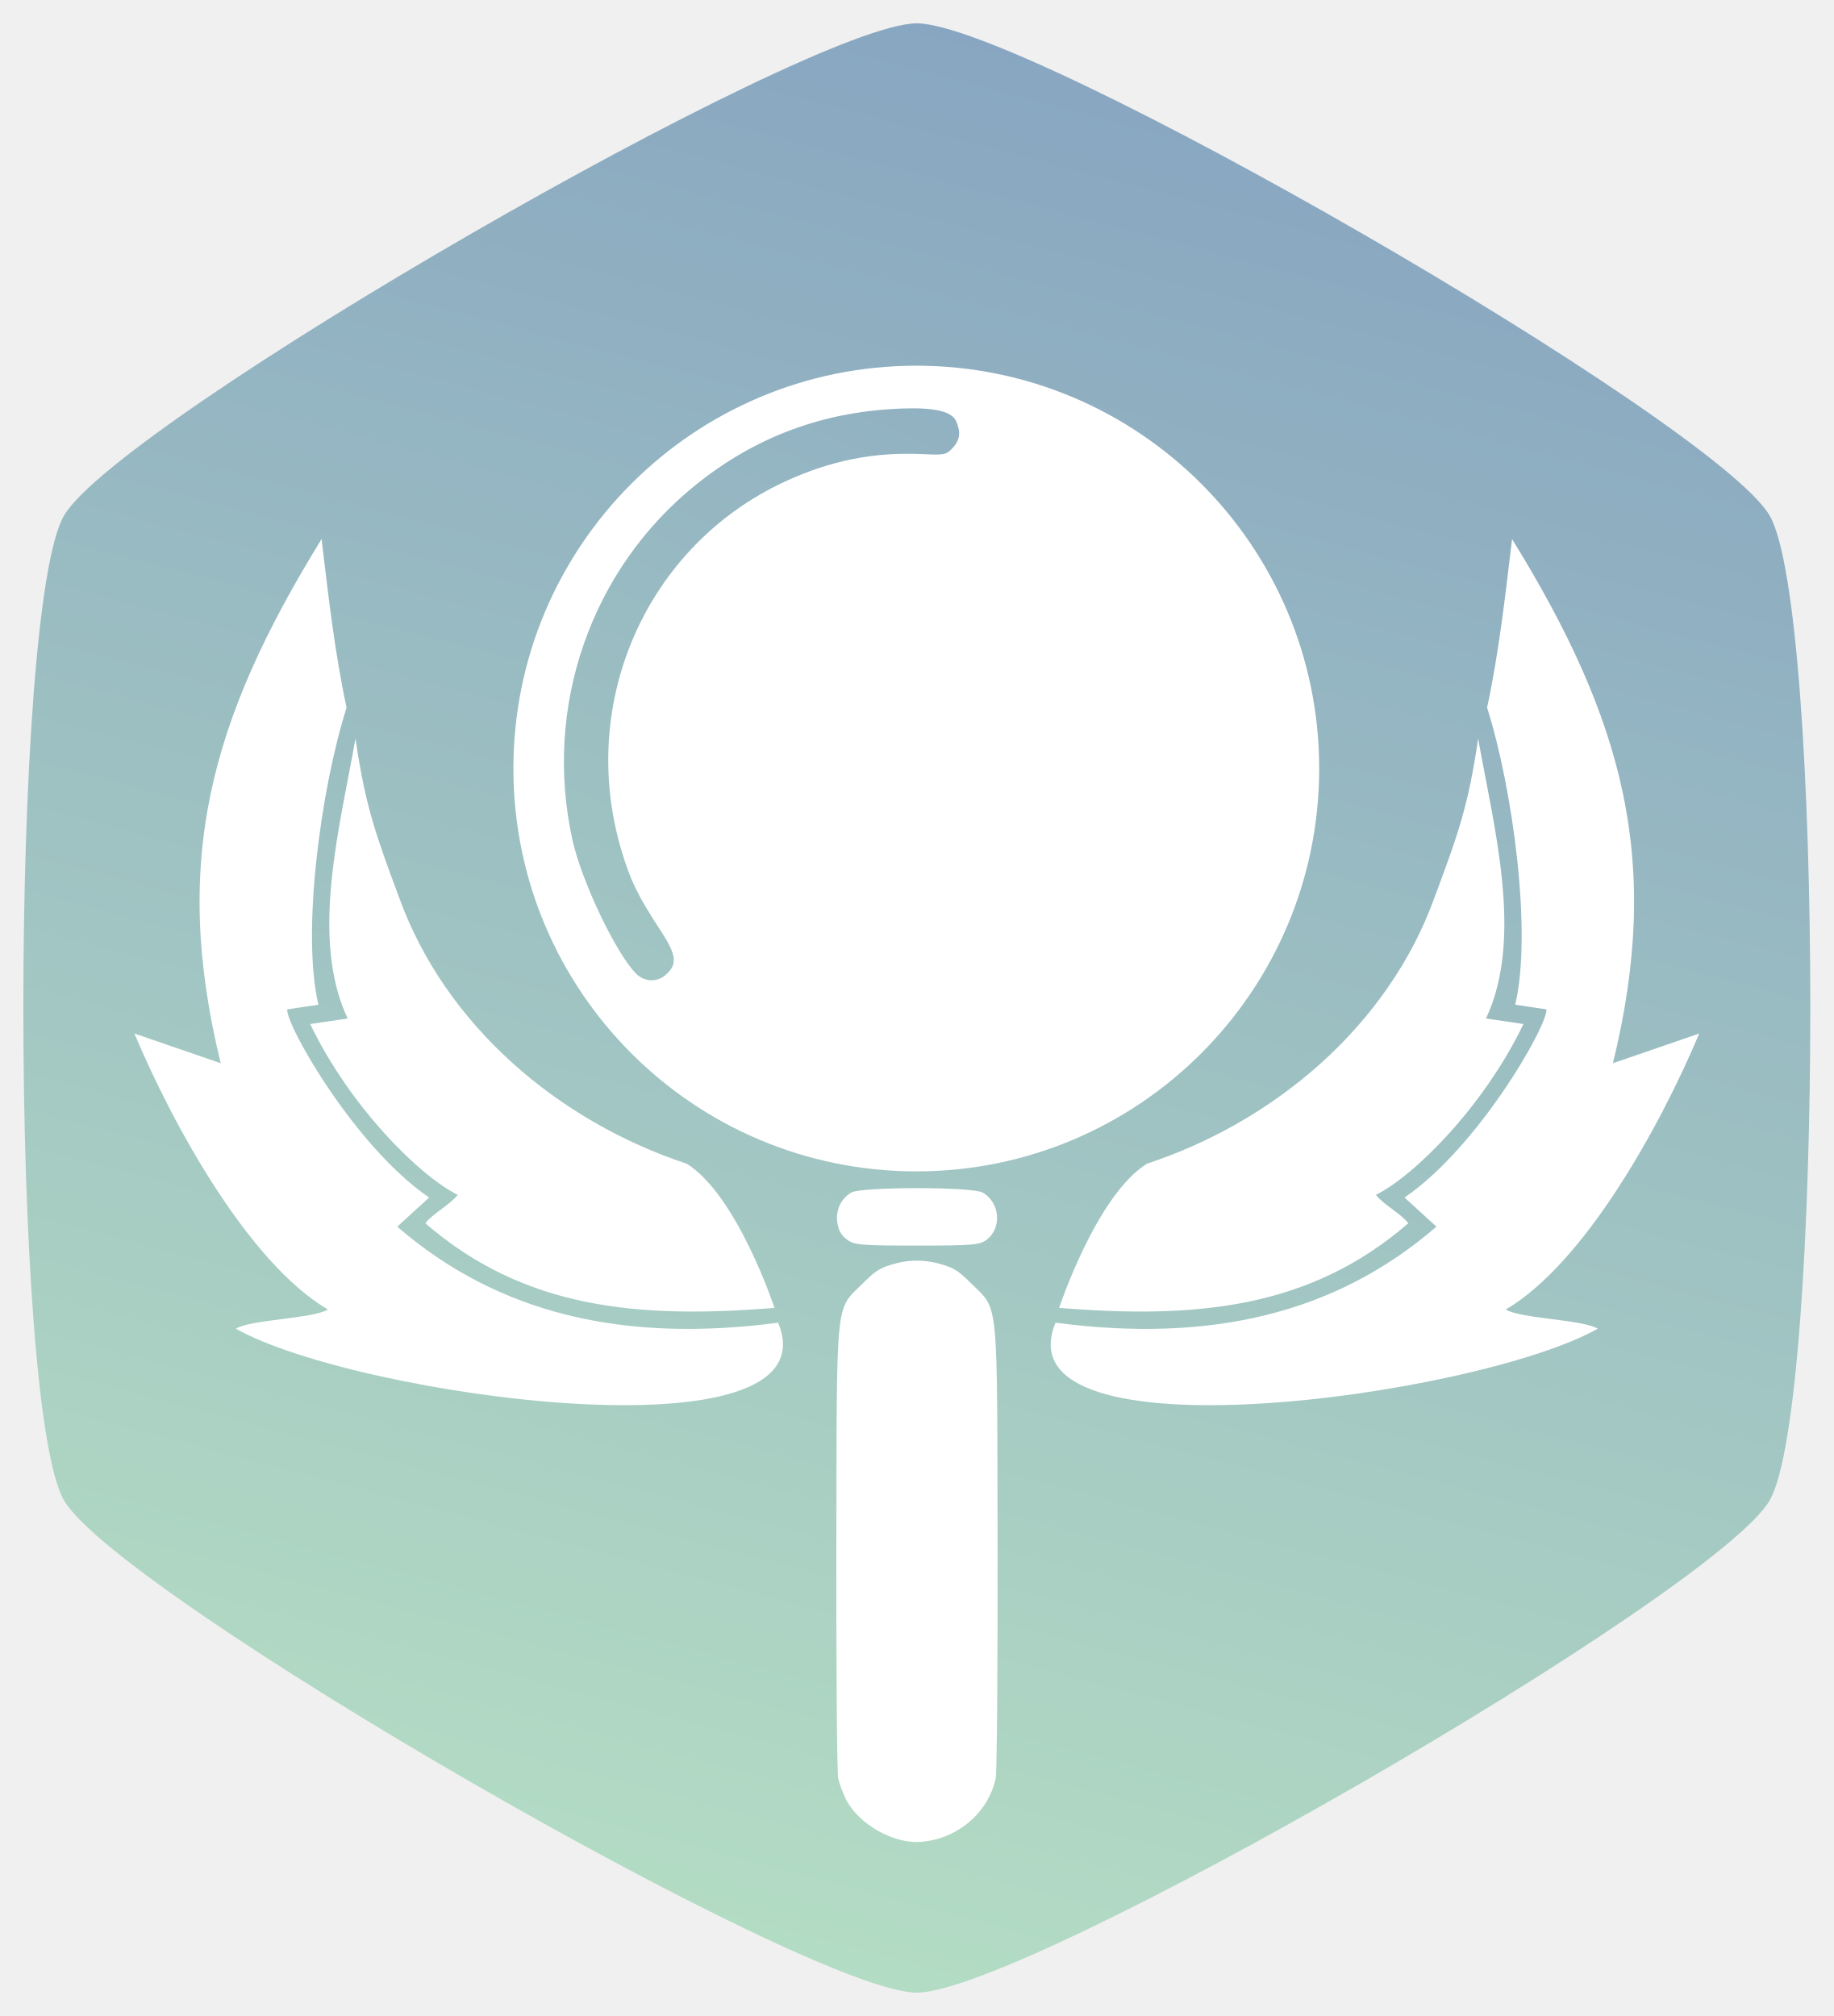
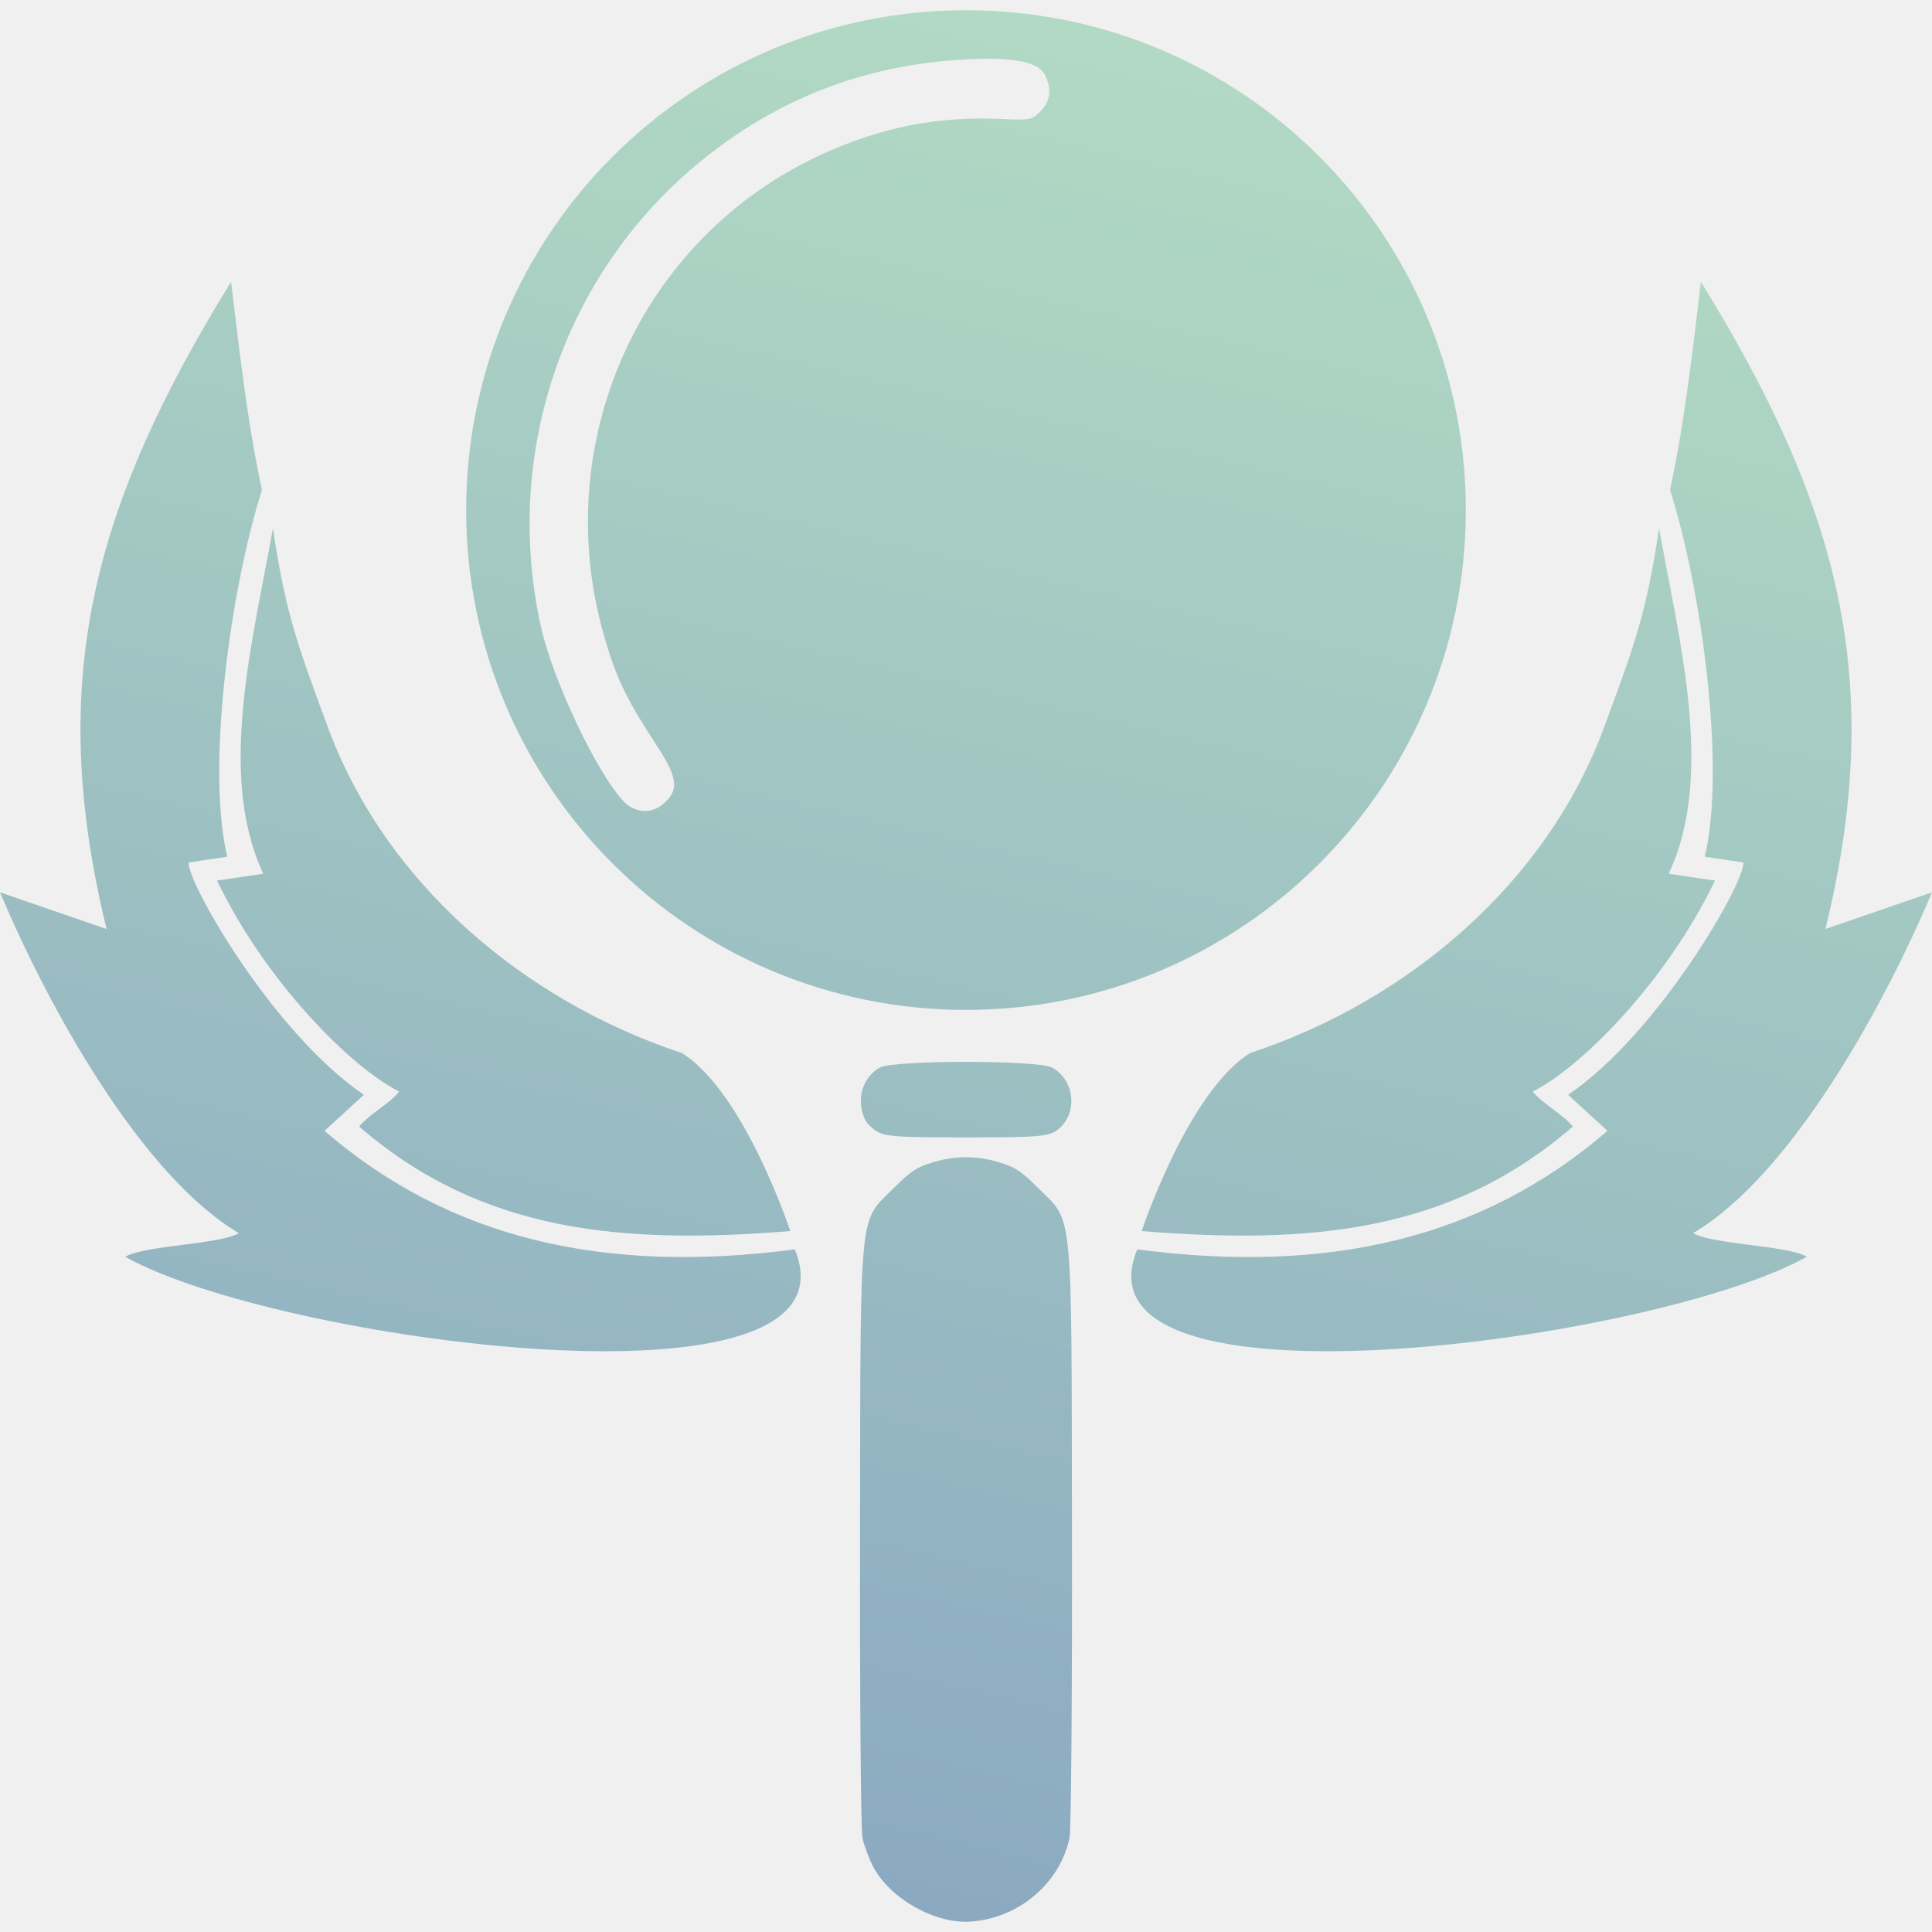
- <svg xmlns="http://www.w3.org/2000/svg" xmlns:xlink="http://www.w3.org/1999/xlink" width="308.582mm" height="339.316mm" viewBox="0 0 308.582 339.316" version="1.1" id="svg5" xml:space="preserve">
+ <svg xmlns="http://www.w3.org/2000/svg" xmlns:xlink="http://www.w3.org/1999/xlink" width="248.982mm" height="248.982mm" viewBox="0 0 248.982 248.982" version="1.1" id="svg5" xml:space="preserve">
  <defs id="defs2">
-     <linearGradient id="linearGradient110">
-       <stop style="stop-color:#eebb1b;stop-opacity:1;" offset="0" id="stop111" />
-       <stop style="stop-color:#77ad72;stop-opacity:1;" offset="0.156" id="stop115" />
-       <stop style="stop-color:#65a0c2;stop-opacity:1;" offset="0.375" id="stop114" />
-       <stop style="stop-color:#9882c9;stop-opacity:1;" offset="0.615" id="stop113" />
-       <stop style="stop-color:#cd6ea0;stop-opacity:1;" offset="0.813" id="stop112" />
-       <stop style="stop-color:#ed7f77;stop-opacity:1;" offset="1" id="stop110" />
-     </linearGradient>
    <linearGradient id="linearGradient2800">
      <stop style="stop-color:#88a6c1;stop-opacity:1" offset="0" id="stop2796" />
      <stop style="stop-color:#b8e2c4;stop-opacity:1;" offset="1" id="stop2798" />
    </linearGradient>
    <linearGradient id="linearGradient2794">
      <stop style="stop-color:#88a6c1;stop-opacity:1" offset="0" id="stop2790" />
      <stop style="stop-color:#b8e2c4;stop-opacity:1;" offset="1" id="stop2792" />
    </linearGradient>
    <linearGradient id="linearGradient2788">
      <stop style="stop-color:#88a6c1;stop-opacity:1" offset="0" id="stop2784" />
      <stop style="stop-color:#b8e2c4;stop-opacity:1;" offset="1" id="stop2786" />
    </linearGradient>
    <linearGradient id="linearGradient2782">
      <stop style="stop-color:#88a6c1;stop-opacity:1" offset="0" id="stop2778" />
      <stop style="stop-color:#b8e2c4;stop-opacity:1;" offset="1" id="stop2780" />
    </linearGradient>
    <linearGradient id="linearGradient29924">
      <stop style="stop-color:#88c19c;stop-opacity:1" offset="0" id="stop29920" />
      <stop style="stop-color:#ceb8e2;stop-opacity:1;" offset="1" id="stop29922" />
    </linearGradient>
    <linearGradient id="linearGradient25008">
      <stop style="stop-color:#88c19c;stop-opacity:1" offset="0" id="stop28056" />
      <stop style="stop-color:#e2bcb8;stop-opacity:1;" offset="1" id="stop28058" />
    </linearGradient>
    <linearGradient id="linearGradient25008-1">
      <stop style="stop-color:#88c19c;stop-opacity:1" offset="0" id="stop25004" />
      <stop style="stop-color:#e2bcb8;stop-opacity:1;" offset="1" id="stop25006" />
    </linearGradient>
    <filter style="color-interpolation-filters:sRGB" id="filter14936" x="-0.09" y="-0.057" width="1.2" height="1.121">
      <feFlood flood-opacity="0.498" flood-color="rgb(0,0,0)" result="flood" id="feFlood14926" />
      <feComposite in="flood" in2="SourceGraphic" operator="in" result="composite1" id="feComposite14928" />
      <feGaussianBlur in="composite1" stdDeviation="0.8" result="blur" id="feGaussianBlur14930" />
      <feOffset dx="1.8" dy="0.9" result="offset" id="feOffset14932" />
      <feComposite in="SourceGraphic" in2="offset" operator="over" result="composite2" id="feComposite14934" />
    </filter>
    <filter style="color-interpolation-filters:sRGB" id="filter17275" x="-0.308" y="-0.096" width="1.691" height="1.203">
      <feFlood flood-opacity="0.278" flood-color="rgb(0,0,0)" result="flood" id="feFlood17265" />
      <feComposite in="flood" in2="SourceGraphic" operator="in" result="composite1" id="feComposite17267" />
      <feGaussianBlur in="composite1" stdDeviation="0.8" result="blur" id="feGaussianBlur17269" />
      <feOffset dx="1.8" dy="0.9" result="offset" id="feOffset17271" />
      <feComposite in="SourceGraphic" in2="offset" operator="over" result="composite2" id="feComposite17273" />
    </filter>
    <filter style="color-interpolation-filters:sRGB" id="filter17287" x="-0.397" y="-0.126" width="1.89" height="1.268">
      <feFlood flood-opacity="0.278" flood-color="rgb(0,0,0)" result="flood" id="feFlood17277" />
      <feComposite in="flood" in2="SourceGraphic" operator="in" result="composite1" id="feComposite17279" />
      <feGaussianBlur in="composite1" stdDeviation="0.8" result="blur" id="feGaussianBlur17281" />
      <feOffset dx="1.8" dy="0.9" result="offset" id="feOffset17283" />
      <feComposite in="SourceGraphic" in2="offset" operator="over" result="composite2" id="feComposite17285" />
    </filter>
    <filter style="color-interpolation-filters:sRGB" id="filter17299" x="-0.451" y="-0.15" width="2.011" height="1.318">
      <feFlood flood-opacity="0.278" flood-color="rgb(0,0,0)" result="flood" id="feFlood17289" />
      <feComposite in="flood" in2="SourceGraphic" operator="in" result="composite1" id="feComposite17291" />
      <feGaussianBlur in="composite1" stdDeviation="0.8" result="blur" id="feGaussianBlur17293" />
      <feOffset dx="1.8" dy="0.9" result="offset" id="feOffset17295" />
      <feComposite in="SourceGraphic" in2="offset" operator="over" result="composite2" id="feComposite17297" />
    </filter>
    <filter style="color-interpolation-filters:sRGB" id="filter17311" x="-0.588" y="-0.204" width="2.317" height="1.432">
      <feFlood flood-opacity="0.278" flood-color="rgb(0,0,0)" result="flood" id="feFlood17301" />
      <feComposite in="flood" in2="SourceGraphic" operator="in" result="composite1" id="feComposite17303" />
      <feGaussianBlur in="composite1" stdDeviation="0.8" result="blur" id="feGaussianBlur17305" />
      <feOffset dx="1.8" dy="0.9" result="offset" id="feOffset17307" />
      <feComposite in="SourceGraphic" in2="offset" operator="over" result="composite2" id="feComposite17309" />
    </filter>
-     <linearGradient xlink:href="#linearGradient2788" id="linearGradient6" x1="259.422" y1="834.545" x2="168.47" y2="1178.503" gradientUnits="userSpaceOnUse" />
-     <linearGradient xlink:href="#linearGradient110" id="linearGradient2" x1="306.155" y1="797.807" x2="240.447" y2="1133.398" gradientUnits="userSpaceOnUse" />
-     <linearGradient xlink:href="#linearGradient2788" id="linearGradient101" x1="236.499" y1="789.603" x2="227.48" y2="1060.297" gradientUnits="userSpaceOnUse" gradientTransform="matrix(1.067244,0.4154411,-0.4303734,1.105605,361.7776,-206.9619)" />
+     <linearGradient xlink:href="#linearGradient2800" id="linearGradient2" x1="133.735" y1="945.065" x2="397.082" y2="945.065" gradientUnits="userSpaceOnUse" />
+     <linearGradient xlink:href="#linearGradient2800" id="linearGradient6" gradientUnits="userSpaceOnUse" x1="225.209" y1="1078.499" x2="293.021" y2="786.455" gradientTransform="matrix(1.006908,0,0,1.006908,-10.72916,-7.386587)" />
  </defs>
-   <g id="layer1" transform="translate(-91.90066,-828.598)">
-     <path id="path49" style="fill:url(#linearGradient6);stroke:none;stroke-width:7.86;stroke-linecap:round;stroke-linejoin:round;stroke-miterlimit:1.5;stroke-dasharray:none;stroke-opacity:1;paint-order:normal" d="m 246.191,832.528 c -18.23,0 -134.41,67.076 -143.525,82.864 -9.115,15.788 -9.115,149.94 0,165.728 9.115,15.788 125.295,82.864 143.525,82.864 18.23,0 134.41,-67.076 143.525,-82.864 9.115,-15.788 9.115,-149.94 0,-165.728 -9.115,-15.788 -125.295,-82.864 -143.525,-82.864 z" />
+   <g id="layer1" transform="translate(-112.8281,-892.2901)">
    <g id="g24" style="fill:#ffffff;fill-opacity:1" transform="matrix(0.9447725,0,0,0.9447725,-253.0008,116.5271)" />
-     <g id="g15" transform="translate(-19.21691,69.32504)" style="fill:url(#linearGradient2);stroke:none;stroke-width:2.058;stroke-linecap:round;stroke-linejoin:round;stroke-dasharray:none;paint-order:normal">
-       <path id="path5" style="fill:#ffffff;fill-opacity:1;stroke:none;stroke-width:2.275;stroke-linecap:round;stroke-linejoin:round;stroke-dasharray:none;paint-order:normal" d="m 165.235,850 c -18.827,30.537 -25.272,54.319 -16.971,88.227 L 133.735,933.226 c 6.641,15.787 19.343,38.681 32.564,46.454 -2.571,1.562 -12.922,1.665 -15.493,3.226 20.338,11.453 100.993,22.525 91.26,-1.007 -25.976,3.421 -47.057,-1.448 -64.1,-16.161 2.18,-1.976 3.19,-2.931 5.37,-4.907 -12.421,-8.463 -24.106,-28.973 -23.885,-31.671 l 5.257,-0.783 c -2.882,-12.106 0.4,-36.319 4.733,-50.006 -2.016,-9.356 -3.064,-18.88 -4.206,-28.371 z m 200.347,0 c -1.142,9.491 -2.189,19.015 -4.205,28.371 4.333,13.687 7.614,37.9 4.732,50.006 l 5.258,0.783 c 0.221,2.698 -11.465,23.208 -23.886,31.671 2.18,1.976 3.191,2.931 5.371,4.907 -17.044,14.713 -38.125,19.582 -64.101,16.161 -9.733,23.531 70.922,12.46 91.26,1.007 -2.571,-1.562 -12.922,-1.665 -15.493,-3.226 13.221,-7.773 25.923,-30.667 32.565,-46.454 l -14.528,5.002 c 8.3,-33.908 1.855,-57.69 -16.972,-88.227 z m -194.639,33.574 c -2.67,15.077 -7.683,33.621 -1.318,47.125 l -6.307,0.931 c 6.655,13.876 18.39,25.565 24.83,28.749 -1.207,1.598 -4.243,3.186 -5.45,4.784 16.634,14.396 35.728,16.108 58.76,14.241 0,0 -6.271,-18.979 -14.78,-24.267 -21.496,-7.097 -40.599,-23.209 -48.396,-44.814 -3.948,-10.621 -5.683,-15.361 -7.339,-26.747 z m 188.931,0 c -1.656,11.386 -3.392,16.126 -7.339,26.747 -7.797,21.605 -26.899,37.717 -48.395,44.814 -8.509,5.288 -14.781,24.267 -14.781,24.267 23.031,1.867 42.126,0.156 58.76,-14.241 -1.207,-1.598 -4.244,-3.186 -5.451,-4.784 6.44,-3.183 18.176,-14.873 24.831,-28.749 l -6.307,-0.931 c 6.365,-13.503 1.352,-32.047 -1.318,-47.125 z" />
-       <circle style="fill:#ffffff;fill-opacity:1;stroke:#ffffff;stroke-width:7.662;stroke-linecap:round;stroke-linejoin:round;stroke-dasharray:none;stroke-opacity:1;paint-order:markers stroke fill" id="path100" cx="265.32" cy="888.627" r="63.972" />
-       <path style="fill:#ffffff;fill-opacity:1;stroke-width:3.212" d="m 253.522,1062.198 c -0.532,-1.033 -1.137,-2.662 -1.343,-3.619 -0.206,-0.958 -0.346,-18.616 -0.311,-39.241 0.072,-42.21 -0.205,-39.433 4.376,-43.988 2.132,-2.121 2.82,-2.578 4.807,-3.201 2.945,-0.923 5.818,-0.923 8.763,0 1.987,0.623 2.674,1.081 4.807,3.201 4.581,4.555 4.304,1.778 4.376,43.988 0.035,20.625 -0.105,38.285 -0.312,39.244 -1.261,5.859 -6.547,10.305 -12.73,10.706 -4.558,0.296 -10.319,-2.99 -12.432,-7.09 z m -1.459,-96.984 c -0.405,-2.108 0.535,-4.213 2.334,-5.231 1.728,-0.978 20.3,-0.977 22.065,7.5e-4 2.928,1.623 3.316,5.941 0.714,7.94 -1.158,0.89 -2.404,0.996 -11.744,0.996 -9.34,0 -10.586,-0.106 -11.744,-0.995 -1.006,-0.773 -1.37,-1.378 -1.625,-2.71 z" id="path99" />
-       <path d="m 207.469,900.711 c -4.986,-22.444 3.078,-45.644 20.821,-59.903 10.119,-8.132 21.629,-12.355 34.843,-12.781 5.429,-0.175 8.224,0.516 8.934,2.211 0.782,1.868 0.588,3.136 -0.688,4.502 -0.987,1.056 -1.408,1.144 -4.696,0.976 -8.328,-0.424 -15.714,1.024 -23.441,4.596 -23.241,10.744 -34.942,37.067 -27.567,62.016 1.509,5.105 2.785,7.726 6.58,13.52 2.763,4.218 2.931,5.756 0.825,7.56 -1.474,1.263 -3.603,1.117 -5.002,-0.343 -3.416,-3.565 -9.089,-15.519 -10.607,-22.353 z" style="fill:url(#linearGradient101);stroke-width:3.744" id="path1" />
+     <g id="g15" transform="translate(-19.21703,70.64546)" style="fill:url(#linearGradient2);stroke:none;stroke-width:2.058;stroke-linecap:round;stroke-linejoin:round;stroke-dasharray:none;paint-order:normal">
+       <path id="path99" style="fill:url(#linearGradient6);fill-opacity:1;stroke-width:3.234" d="m 244.544,1062.149 c -0.536,-1.04 -1.144,-2.68 -1.352,-3.644 -0.208,-0.964 -0.348,-18.744 -0.313,-39.512 0.072,-42.501 -0.206,-39.705 4.406,-44.292 2.147,-2.135 2.839,-2.596 4.84,-3.223 2.965,-0.93 5.858,-0.93 8.823,0 2.001,0.627 2.693,1.088 4.84,3.223 4.612,4.586 4.334,1.79 4.406,44.292 0.035,20.767 -0.106,38.549 -0.314,39.515 -1.27,5.9 -6.592,10.376 -12.818,10.78 -4.59,0.298 -10.391,-3.01 -12.518,-7.139 z m -1.469,-97.654 c -0.407,-2.122 0.539,-4.242 2.35,-5.267 1.74,-0.985 20.44,-0.984 22.217,7.6e-4 2.948,1.634 3.339,5.982 0.719,7.995 -1.166,0.896 -2.421,1.002 -11.825,1.002 -9.404,0 -10.659,-0.106 -11.825,-1.002 -1.013,-0.778 -1.379,-1.388 -1.636,-2.728 z m 13.461,-141.53 a 64.414,64.414 0 0 0 -64.414,64.414 64.414,64.414 0 0 0 64.414,64.414 64.414,64.414 0 0 0 64.414,-64.414 64.414,64.414 0 0 0 -64.414,-64.414 z m 1.274,6.282 c 5.466,-0.177 8.282,0.52 8.996,2.227 0.788,1.881 0.592,3.157 -0.693,4.533 -0.994,1.063 -1.418,1.152 -4.728,0.983 -8.386,-0.427 -15.823,1.031 -23.603,4.628 -23.401,10.818 -35.184,37.323 -27.758,62.444 1.52,5.141 2.804,7.779 6.625,13.613 2.782,4.247 2.951,5.796 0.83,7.612 -1.485,1.272 -3.628,1.125 -5.037,-0.345 -3.44,-3.589 -9.152,-15.627 -10.681,-22.508 -5.02,-22.599 3.099,-45.96 20.965,-60.317 10.189,-8.188 21.778,-12.44 35.083,-12.869 z m -95.983,28.705 c -17.8,28.872 -23.893,51.356 -16.046,83.415 l -13.736,-4.729 c 6.279,14.926 18.288,36.571 30.788,43.92 -2.431,1.476 -12.217,1.574 -14.648,3.05 19.229,10.828 95.484,21.296 86.282,-0.952 -24.559,3.235 -44.49,-1.369 -60.604,-15.279 2.061,-1.868 3.016,-2.771 5.077,-4.639 -11.744,-8.001 -22.791,-27.393 -22.582,-29.943 l 4.971,-0.741 c -2.725,-11.445 0.378,-34.337 4.475,-47.278 -1.906,-8.845 -2.897,-17.85 -3.977,-26.824 z m 189.419,0 c -1.08,8.973 -2.07,17.978 -3.976,26.824 4.097,12.941 7.199,35.833 4.474,47.278 l 4.971,0.741 c 0.209,2.551 -10.84,21.942 -22.583,29.943 2.061,1.868 3.017,2.771 5.078,4.639 -16.114,13.91 -36.046,18.514 -60.604,15.279 -9.202,22.248 67.053,11.78 86.282,0.952 -2.431,-1.476 -12.217,-1.574 -14.648,-3.05 12.5,-7.349 24.509,-28.994 30.788,-43.92 l -13.736,4.729 c 7.848,-32.059 1.754,-54.543 -16.046,-83.415 z m -184.022,31.742 c -2.524,14.255 -7.264,31.787 -1.246,44.554 l -5.963,0.88 c 6.292,13.119 17.387,24.171 23.476,27.18 -1.142,1.511 -4.012,3.012 -5.153,4.523 15.726,13.611 33.779,15.229 55.554,13.464 0,0 -5.929,-17.944 -13.974,-22.944 -20.323,-6.71 -38.384,-21.943 -45.756,-42.37 -3.732,-10.042 -5.373,-14.523 -6.938,-25.288 z m 178.625,0 c -1.566,10.765 -3.207,15.246 -6.939,25.288 -7.372,20.427 -25.431,35.66 -45.755,42.37 -8.045,4.999 -13.975,22.944 -13.975,22.944 21.775,1.766 39.829,0.147 55.555,-13.464 -1.142,-1.511 -4.012,-3.012 -5.154,-4.523 6.089,-3.01 17.185,-14.062 23.476,-27.18 l -5.963,-0.88 c 6.018,-12.767 1.278,-30.299 -1.246,-44.554 z" />
    </g>
  </g>
  <style type="text/css" id="style1617">
	.st0{fill-rule:evenodd;clip-rule:evenodd;fill:#3B454E;}
	.st1{fill-rule:evenodd;clip-rule:evenodd;fill:#539EA1;}
	.st2{fill-rule:evenodd;clip-rule:evenodd;fill:#3C9BD6;}
	.st3{fill-rule:evenodd;clip-rule:evenodd;fill:#E94E3E;}
</style>
</svg>
